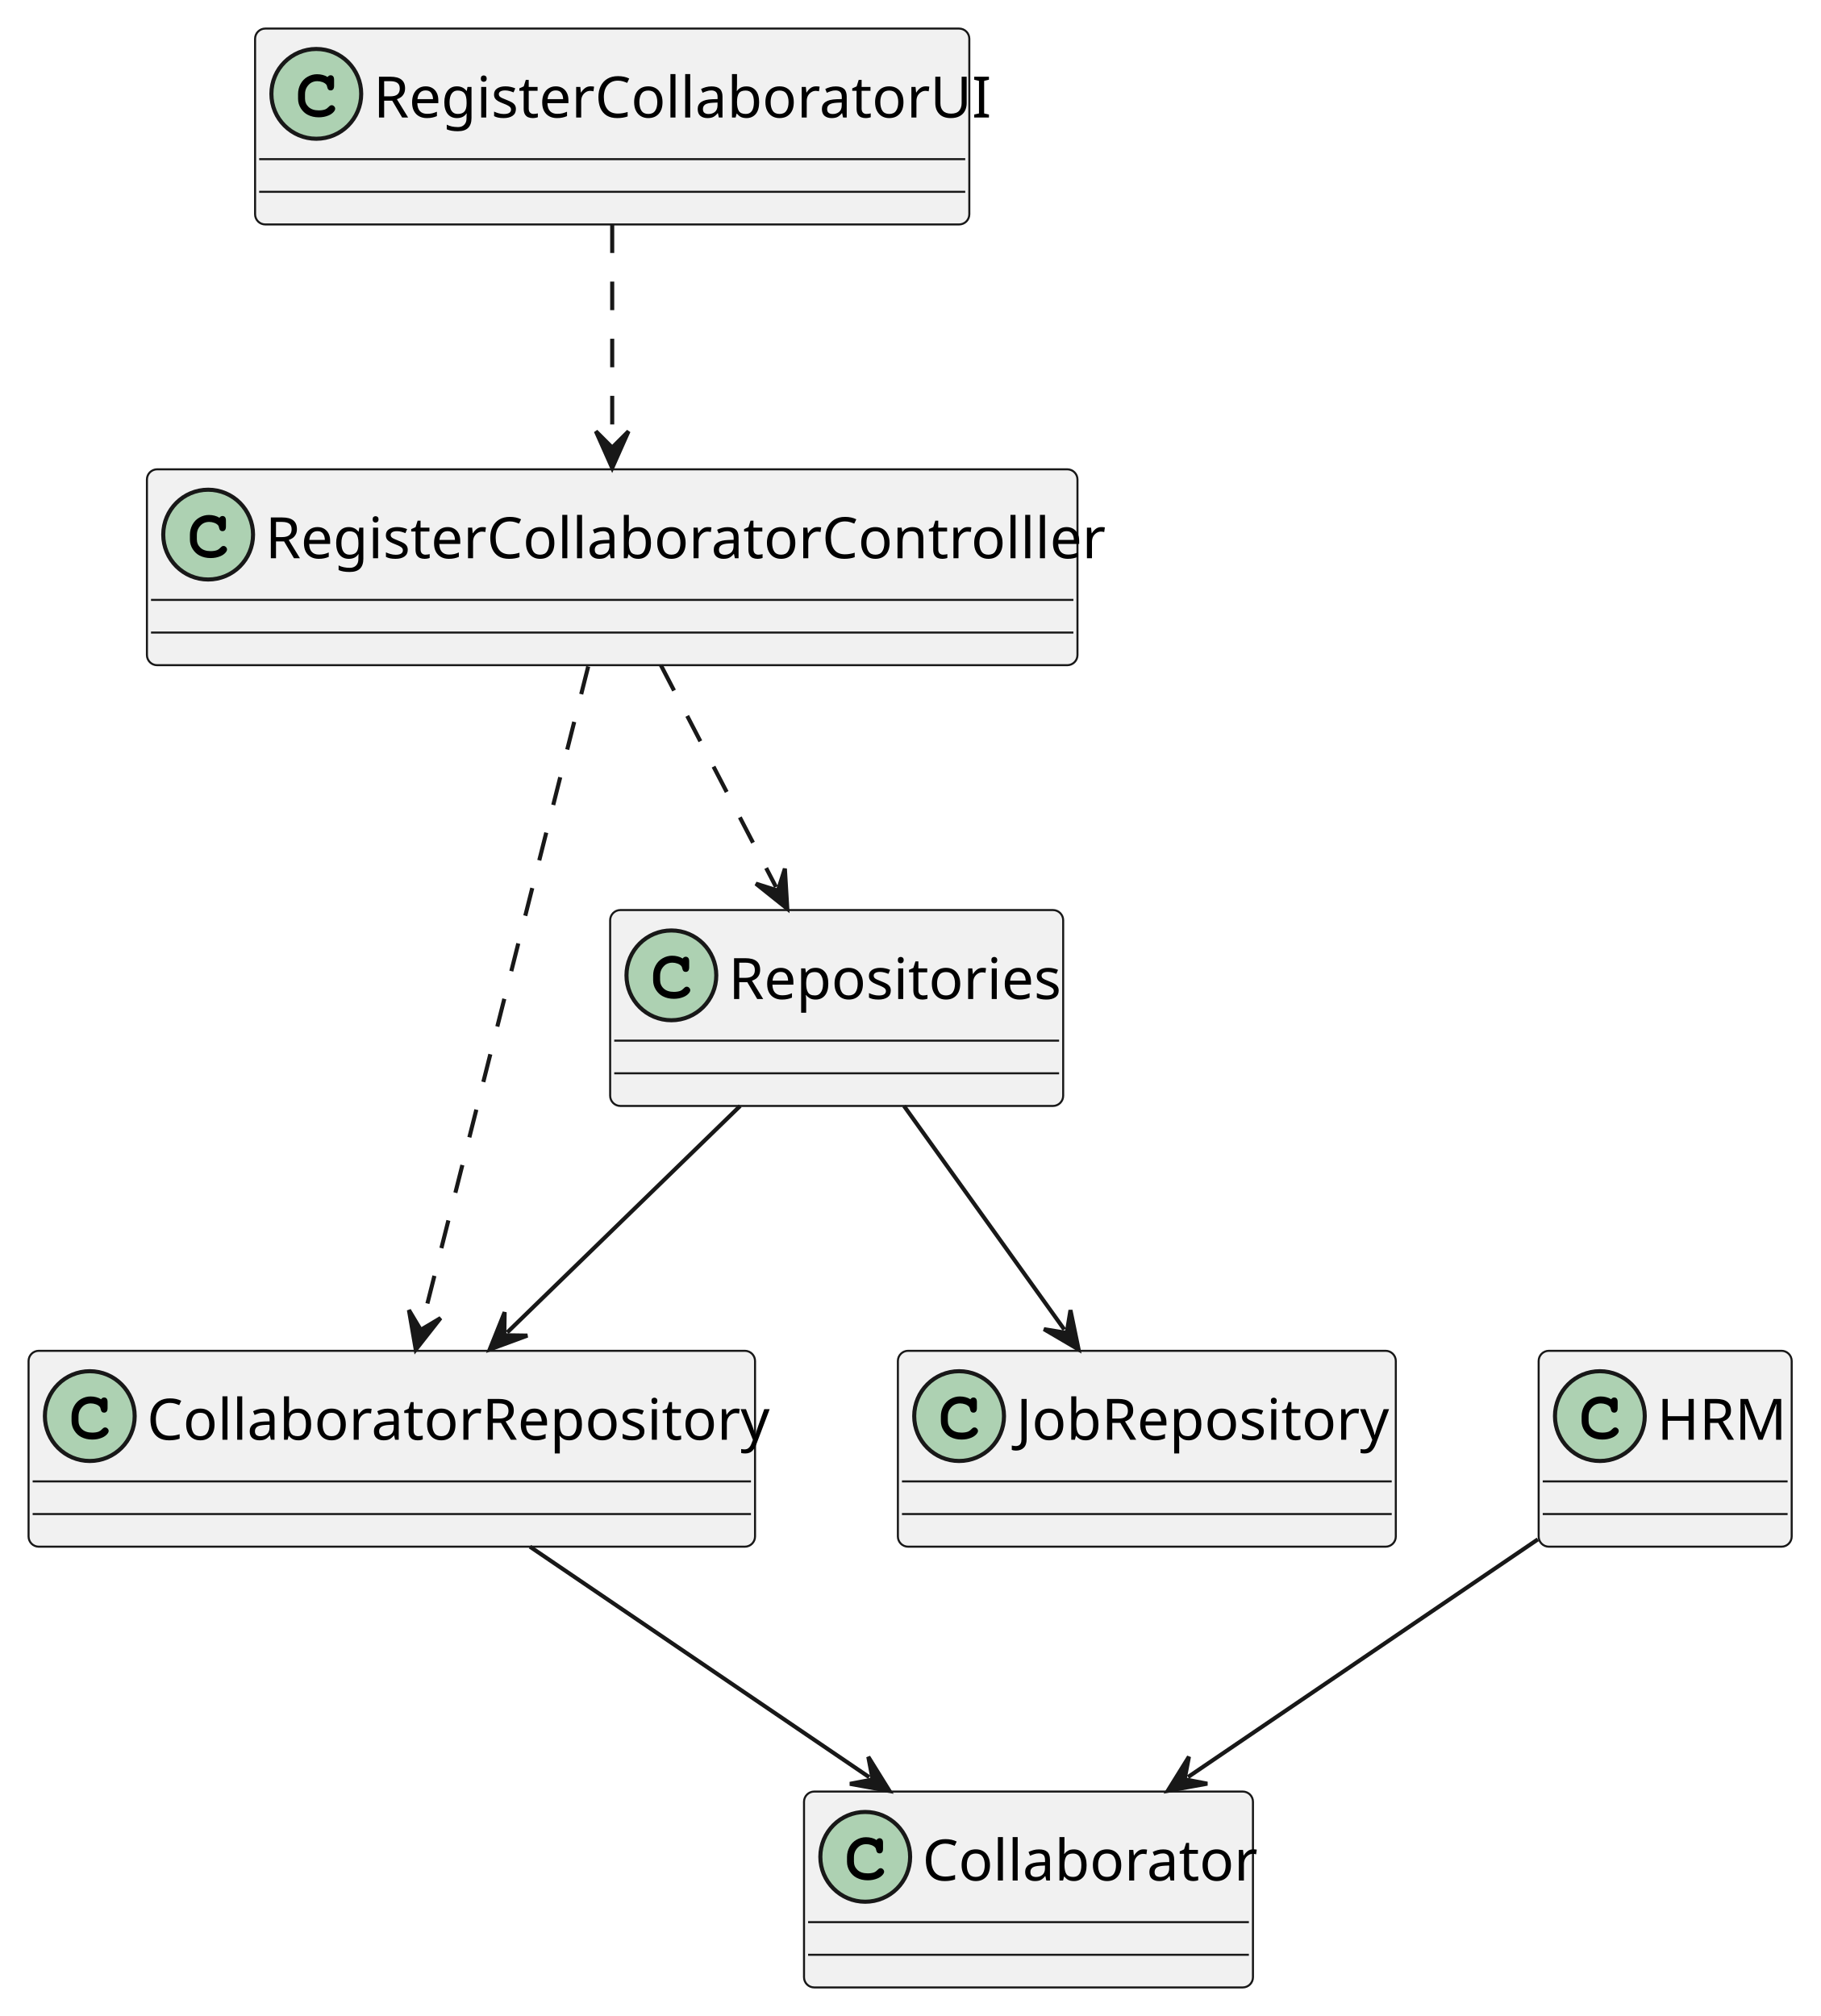
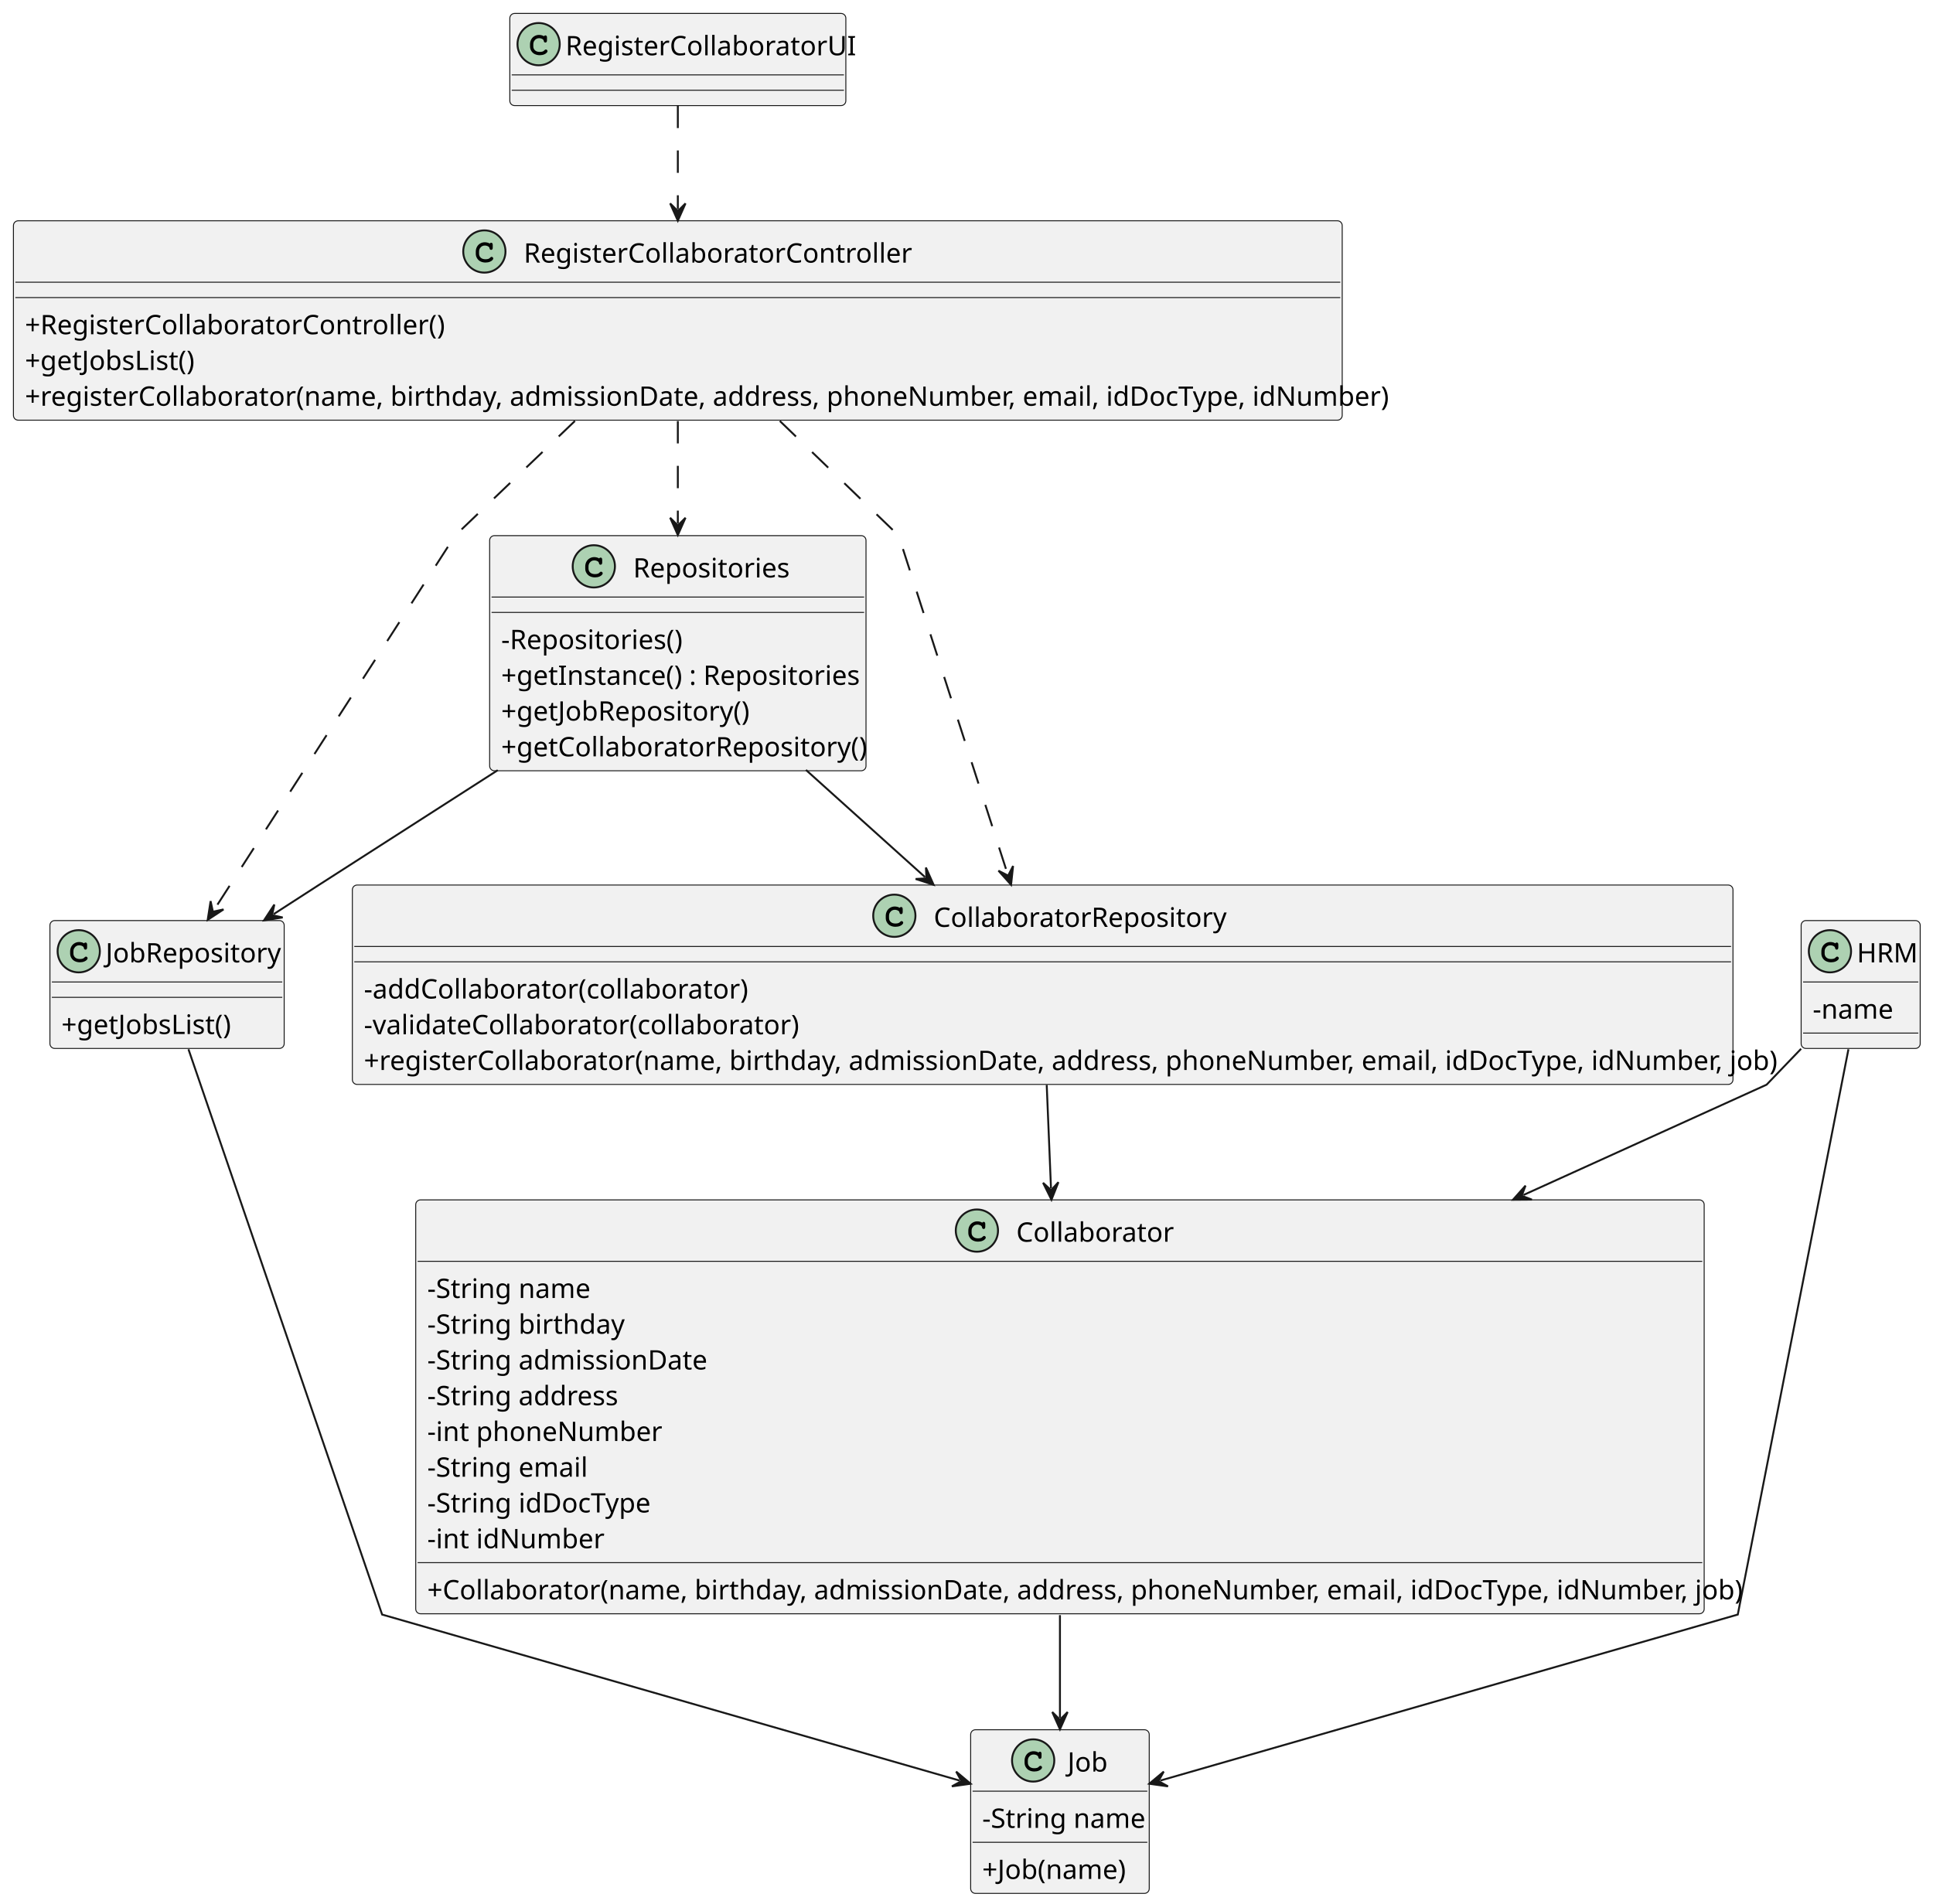
- <svg xmlns="http://www.w3.org/2000/svg" contentStyleType="text/css" height="494px" preserveAspectRatio="none" style="width:446px;height:494px;background:#FFFFFF;" version="1.1" viewBox="0 0 446 494" width="446px" zoomAndPan="magnify">
+ <svg xmlns="http://www.w3.org/2000/svg" contentStyleType="text/css" height="595.8px" preserveAspectRatio="none" style="width:604px;height:595px;background:#FFFFFF;" version="1.1" viewBox="0 0 604 595" width="604.2px" zoomAndPan="magnify">
  <defs />
  <g>
    <g id="elem_RegisterCollaboratorUI">
-       <rect codeLine="11" fill="#F1F1F1" height="48" id="RegisterCollaboratorUI" rx="2.5" ry="2.5" style="stroke:#181818;stroke-width:0.5;" width="175" x="62.5" y="7" />
-       <ellipse cx="77.5" cy="23" fill="#ADD1B2" rx="11" ry="11" style="stroke:#181818;stroke-width:1.0;" />
-       <path d="M80.266,18.875 Q80.422,18.656 80.609,18.547 Q80.797,18.438 81.016,18.438 Q81.391,18.438 81.625,18.703 Q81.859,18.953 81.859,19.562 L81.859,21.016 Q81.859,21.625 81.625,21.891 Q81.391,22.156 81.016,22.156 Q80.672,22.156 80.469,21.953 Q80.266,21.766 80.156,21.25 Q80.109,20.891 79.922,20.703 Q79.594,20.328 78.984,20.109 Q78.375,19.891 77.75,19.891 Q76.984,19.891 76.344,20.219 Q75.719,20.547 75.219,21.297 Q74.734,22.047 74.734,23.078 L74.734,24.172 Q74.734,25.406 75.625,26.234 Q76.516,27.047 78.109,27.047 Q79.047,27.047 79.703,26.797 Q80.094,26.641 80.516,26.203 Q80.781,25.938 80.922,25.859 Q81.078,25.781 81.281,25.781 Q81.609,25.781 81.859,26.047 Q82.125,26.297 82.125,26.641 Q82.125,26.984 81.781,27.391 Q81.281,27.969 80.484,28.297 Q79.406,28.75 78.109,28.75 Q76.594,28.75 75.391,28.125 Q74.406,27.625 73.719,26.562 Q73.031,25.484 73.031,24.203 L73.031,23.047 Q73.031,21.719 73.641,20.578 Q74.266,19.422 75.359,18.812 Q76.453,18.188 77.688,18.188 Q78.422,18.188 79.062,18.359 Q79.719,18.516 80.266,18.875 Z " fill="#000000" />
-       <text fill="#000000" font-family="sans-serif" font-size="14" lengthAdjust="spacing" textLength="143" x="91.5" y="28.797">RegisterCollaboratorUI</text>
-       <line style="stroke:#181818;stroke-width:0.5;" x1="63.5" x2="236.5" y1="39" y2="39" />
-       <line style="stroke:#181818;stroke-width:0.5;" x1="63.5" x2="236.5" y1="47" y2="47" />
+       <rect codeLine="11" fill="#F1F1F1" height="28.8" id="RegisterCollaboratorUI" rx="1.5" ry="1.5" style="stroke:#181818;stroke-width:0.3;" width="105" x="159.3" y="4.2" />
+       <ellipse cx="168.3" cy="13.8" fill="#ADD1B2" rx="6.6" ry="6.6" style="stroke:#181818;stroke-width:0.6;" />
+       <path d="M169.959,11.325 Q170.053,11.194 170.166,11.128 Q170.278,11.062 170.409,11.062 Q170.634,11.062 170.775,11.222 Q170.916,11.372 170.916,11.738 L170.916,12.609 Q170.916,12.975 170.775,13.134 Q170.634,13.294 170.409,13.294 Q170.203,13.294 170.081,13.172 Q169.959,13.059 169.894,12.75 Q169.866,12.534 169.753,12.422 Q169.556,12.197 169.191,12.066 Q168.825,11.934 168.45,11.934 Q167.991,11.934 167.606,12.131 Q167.231,12.328 166.931,12.778 Q166.641,13.228 166.641,13.847 L166.641,14.503 Q166.641,15.244 167.175,15.741 Q167.709,16.228 168.666,16.228 Q169.228,16.228 169.622,16.078 Q169.856,15.984 170.109,15.722 Q170.269,15.562 170.353,15.516 Q170.447,15.469 170.569,15.469 Q170.766,15.469 170.916,15.628 Q171.075,15.778 171.075,15.984 Q171.075,16.191 170.869,16.434 Q170.569,16.781 170.091,16.978 Q169.444,17.25 168.666,17.25 Q167.756,17.25 167.034,16.875 Q166.444,16.575 166.031,15.938 Q165.619,15.291 165.619,14.522 L165.619,13.828 Q165.619,13.031 165.984,12.347 Q166.359,11.653 167.016,11.287 Q167.672,10.912 168.412,10.912 Q168.853,10.912 169.238,11.016 Q169.631,11.109 169.959,11.325 Z " fill="#000000" />
+       <text fill="#000000" font-family="sans-serif" font-size="8.4" lengthAdjust="spacing" textLength="85.8" x="176.7" y="17.278">RegisterCollaboratorUI</text>
+       <line style="stroke:#181818;stroke-width:0.3;" x1="159.9" x2="263.7" y1="23.4" y2="23.4" />
+       <line style="stroke:#181818;stroke-width:0.3;" x1="159.9" x2="263.7" y1="28.2" y2="28.2" />
    </g>
-     <g id="elem_RegisterCollaboratorControlller">
-       <rect codeLine="15" fill="#F1F1F1" height="48" id="RegisterCollaboratorControlller" rx="2.5" ry="2.5" style="stroke:#181818;stroke-width:0.5;" width="228" x="36" y="115" />
-       <ellipse cx="51" cy="131" fill="#ADD1B2" rx="11" ry="11" style="stroke:#181818;stroke-width:1.0;" />
-       <path d="M53.766,126.875 Q53.922,126.656 54.109,126.547 Q54.297,126.438 54.516,126.438 Q54.891,126.438 55.125,126.703 Q55.359,126.953 55.359,127.562 L55.359,129.016 Q55.359,129.625 55.125,129.891 Q54.891,130.156 54.516,130.156 Q54.172,130.156 53.969,129.953 Q53.766,129.766 53.656,129.25 Q53.609,128.891 53.422,128.703 Q53.094,128.328 52.484,128.109 Q51.875,127.891 51.25,127.891 Q50.484,127.891 49.844,128.219 Q49.219,128.547 48.719,129.297 Q48.234,130.047 48.234,131.078 L48.234,132.172 Q48.234,133.406 49.125,134.234 Q50.016,135.047 51.609,135.047 Q52.547,135.047 53.203,134.797 Q53.594,134.641 54.016,134.203 Q54.281,133.938 54.422,133.859 Q54.578,133.781 54.781,133.781 Q55.109,133.781 55.359,134.047 Q55.625,134.297 55.625,134.641 Q55.625,134.984 55.281,135.391 Q54.781,135.969 53.984,136.297 Q52.906,136.75 51.609,136.75 Q50.094,136.75 48.891,136.125 Q47.906,135.625 47.219,134.562 Q46.531,133.484 46.531,132.203 L46.531,131.047 Q46.531,129.719 47.141,128.578 Q47.766,127.422 48.859,126.812 Q49.953,126.188 51.188,126.188 Q51.922,126.188 52.562,126.359 Q53.219,126.516 53.766,126.875 Z " fill="#000000" />
-       <text fill="#000000" font-family="sans-serif" font-size="14" lengthAdjust="spacing" textLength="196" x="65" y="136.797">RegisterCollaboratorControlller</text>
-       <line style="stroke:#181818;stroke-width:0.5;" x1="37" x2="263" y1="147" y2="147" />
-       <line style="stroke:#181818;stroke-width:0.5;" x1="37" x2="263" y1="155" y2="155" />
+     <g id="elem_RegisterCollaboratorController">
+       <rect codeLine="14" fill="#F1F1F1" height="62.318" id="RegisterCollaboratorController" rx="1.5" ry="1.5" style="stroke:#181818;stroke-width:0.3;" width="415.2" x="4.2" y="69" />
+       <ellipse cx="151.35" cy="78.6" fill="#ADD1B2" rx="6.6" ry="6.6" style="stroke:#181818;stroke-width:0.6;" />
+       <path d="M153.009,76.125 Q153.103,75.994 153.216,75.928 Q153.328,75.862 153.459,75.862 Q153.684,75.862 153.825,76.022 Q153.966,76.172 153.966,76.537 L153.966,77.409 Q153.966,77.775 153.825,77.934 Q153.684,78.094 153.459,78.094 Q153.253,78.094 153.131,77.972 Q153.009,77.859 152.944,77.55 Q152.916,77.334 152.803,77.222 Q152.606,76.997 152.241,76.866 Q151.875,76.734 151.5,76.734 Q151.041,76.734 150.656,76.931 Q150.281,77.128 149.981,77.578 Q149.691,78.028 149.691,78.647 L149.691,79.303 Q149.691,80.044 150.225,80.541 Q150.759,81.028 151.716,81.028 Q152.278,81.028 152.672,80.878 Q152.906,80.784 153.159,80.522 Q153.319,80.362 153.403,80.316 Q153.497,80.269 153.619,80.269 Q153.816,80.269 153.966,80.428 Q154.125,80.578 154.125,80.784 Q154.125,80.991 153.919,81.234 Q153.619,81.581 153.141,81.778 Q152.494,82.05 151.716,82.05 Q150.806,82.05 150.084,81.675 Q149.494,81.375 149.081,80.737 Q148.669,80.091 148.669,79.322 L148.669,78.628 Q148.669,77.831 149.034,77.147 Q149.409,76.453 150.066,76.088 Q150.722,75.713 151.463,75.713 Q151.903,75.713 152.287,75.816 Q152.681,75.909 153.009,76.125 Z " fill="#000000" />
+       <text fill="#000000" font-family="sans-serif" font-size="8.4" lengthAdjust="spacing" textLength="115.8" x="163.65" y="82.078">RegisterCollaboratorController</text>
+       <line style="stroke:#181818;stroke-width:0.3;" x1="4.8" x2="418.8" y1="88.2" y2="88.2" />
+       <line style="stroke:#181818;stroke-width:0.3;" x1="4.8" x2="418.8" y1="93" y2="93" />
+       <text fill="#000000" font-family="sans-serif" font-size="8.4" lengthAdjust="spacing" textLength="126.6" x="7.8" y="104.465">+RegisterCollaboratorController()</text>
+       <text fill="#000000" font-family="sans-serif" font-size="8.4" lengthAdjust="spacing" textLength="53.4" x="7.8" y="115.637">+getJobsList()</text>
+       <text fill="#000000" font-family="sans-serif" font-size="8.4" lengthAdjust="spacing" textLength="408" x="7.8" y="126.81">+registerCollaborator(name, birthday, admissionDate, address, phoneNumber, email, idDocType, idNumber)</text>
    </g>
    <g id="elem_CollaboratorRepository">
-       <rect codeLine="19" fill="#F1F1F1" height="48" id="CollaboratorRepository" rx="2.5" ry="2.5" style="stroke:#181818;stroke-width:0.5;" width="178" x="7" y="331" />
-       <ellipse cx="22" cy="347" fill="#ADD1B2" rx="11" ry="11" style="stroke:#181818;stroke-width:1.0;" />
-       <path d="M24.766,342.875 Q24.922,342.656 25.109,342.547 Q25.297,342.438 25.516,342.438 Q25.891,342.438 26.125,342.703 Q26.359,342.953 26.359,343.562 L26.359,345.016 Q26.359,345.625 26.125,345.891 Q25.891,346.156 25.516,346.156 Q25.172,346.156 24.969,345.953 Q24.766,345.766 24.656,345.25 Q24.609,344.891 24.422,344.703 Q24.094,344.328 23.484,344.109 Q22.875,343.891 22.25,343.891 Q21.484,343.891 20.844,344.219 Q20.219,344.547 19.719,345.297 Q19.234,346.047 19.234,347.078 L19.234,348.172 Q19.234,349.406 20.125,350.234 Q21.016,351.047 22.609,351.047 Q23.547,351.047 24.203,350.797 Q24.594,350.641 25.016,350.203 Q25.281,349.938 25.422,349.859 Q25.578,349.781 25.781,349.781 Q26.109,349.781 26.359,350.047 Q26.625,350.297 26.625,350.641 Q26.625,350.984 26.281,351.391 Q25.781,351.969 24.984,352.297 Q23.906,352.75 22.609,352.75 Q21.094,352.75 19.891,352.125 Q18.906,351.625 18.219,350.562 Q17.531,349.484 17.531,348.203 L17.531,347.047 Q17.531,345.719 18.141,344.578 Q18.766,343.422 19.859,342.812 Q20.953,342.188 22.188,342.188 Q22.922,342.188 23.562,342.359 Q24.219,342.516 24.766,342.875 Z " fill="#000000" />
-       <text fill="#000000" font-family="sans-serif" font-size="14" lengthAdjust="spacing" textLength="146" x="36" y="352.797">CollaboratorRepository</text>
-       <line style="stroke:#181818;stroke-width:0.5;" x1="8" x2="184" y1="363" y2="363" />
-       <line style="stroke:#181818;stroke-width:0.5;" x1="8" x2="184" y1="371" y2="371" />
+       <rect codeLine="20" fill="#F1F1F1" height="62.318" id="CollaboratorRepository" rx="1.5" ry="1.5" style="stroke:#181818;stroke-width:0.3;" width="431.4" x="110.1" y="276.6" />
+       <ellipse cx="279.45" cy="286.2" fill="#ADD1B2" rx="6.6" ry="6.6" style="stroke:#181818;stroke-width:0.6;" />
+       <path d="M281.109,283.725 Q281.203,283.594 281.316,283.528 Q281.428,283.462 281.559,283.462 Q281.784,283.462 281.925,283.622 Q282.066,283.772 282.066,284.137 L282.066,285.009 Q282.066,285.375 281.925,285.534 Q281.784,285.694 281.559,285.694 Q281.353,285.694 281.231,285.572 Q281.109,285.459 281.044,285.15 Q281.016,284.934 280.903,284.822 Q280.706,284.597 280.341,284.466 Q279.975,284.334 279.6,284.334 Q279.141,284.334 278.756,284.531 Q278.381,284.728 278.081,285.178 Q277.791,285.628 277.791,286.247 L277.791,286.903 Q277.791,287.644 278.325,288.141 Q278.859,288.628 279.816,288.628 Q280.378,288.628 280.772,288.478 Q281.006,288.384 281.259,288.122 Q281.419,287.962 281.503,287.916 Q281.597,287.869 281.719,287.869 Q281.916,287.869 282.066,288.028 Q282.225,288.178 282.225,288.384 Q282.225,288.591 282.019,288.834 Q281.719,289.181 281.241,289.378 Q280.594,289.65 279.816,289.65 Q278.906,289.65 278.184,289.275 Q277.594,288.975 277.181,288.337 Q276.769,287.691 276.769,286.922 L276.769,286.228 Q276.769,285.431 277.134,284.747 Q277.509,284.053 278.166,283.688 Q278.822,283.312 279.562,283.312 Q280.003,283.312 280.387,283.416 Q280.781,283.509 281.109,283.725 Z " fill="#000000" />
+       <text fill="#000000" font-family="sans-serif" font-size="8.4" lengthAdjust="spacing" textLength="87.6" x="291.75" y="289.678">CollaboratorRepository</text>
+       <line style="stroke:#181818;stroke-width:0.3;" x1="110.7" x2="540.9" y1="295.8" y2="295.8" />
+       <line style="stroke:#181818;stroke-width:0.3;" x1="110.7" x2="540.9" y1="300.6" y2="300.6" />
+       <text fill="#000000" font-family="sans-serif" font-size="8.4" lengthAdjust="spacing" textLength="115.2" x="113.7" y="312.065">-addCollaborator(collaborator)</text>
+       <text fill="#000000" font-family="sans-serif" font-size="8.4" lengthAdjust="spacing" textLength="130.2" x="113.7" y="323.237">-validateCollaborator(collaborator)</text>
+       <text fill="#000000" font-family="sans-serif" font-size="8.4" lengthAdjust="spacing" textLength="424.2" x="113.7" y="334.41">+registerCollaborator(name, birthday, admissionDate, address, phoneNumber, email, idDocType, idNumber, job)</text>
    </g>
    <g id="elem_Collaborator">
-       <rect codeLine="23" fill="#F1F1F1" height="48" id="Collaborator" rx="2.5" ry="2.5" style="stroke:#181818;stroke-width:0.5;" width="110" x="197" y="439" />
-       <ellipse cx="212" cy="455" fill="#ADD1B2" rx="11" ry="11" style="stroke:#181818;stroke-width:1.0;" />
-       <path d="M214.766,450.875 Q214.922,450.656 215.109,450.547 Q215.297,450.438 215.516,450.438 Q215.891,450.438 216.125,450.703 Q216.359,450.953 216.359,451.562 L216.359,453.016 Q216.359,453.625 216.125,453.891 Q215.891,454.156 215.516,454.156 Q215.172,454.156 214.969,453.953 Q214.766,453.766 214.656,453.25 Q214.609,452.891 214.422,452.703 Q214.094,452.328 213.484,452.109 Q212.875,451.891 212.25,451.891 Q211.484,451.891 210.844,452.219 Q210.219,452.547 209.719,453.297 Q209.234,454.047 209.234,455.078 L209.234,456.172 Q209.234,457.406 210.125,458.234 Q211.016,459.047 212.609,459.047 Q213.547,459.047 214.203,458.797 Q214.594,458.641 215.016,458.203 Q215.281,457.938 215.422,457.859 Q215.578,457.781 215.781,457.781 Q216.109,457.781 216.359,458.047 Q216.625,458.297 216.625,458.641 Q216.625,458.984 216.281,459.391 Q215.781,459.969 214.984,460.297 Q213.906,460.75 212.609,460.75 Q211.094,460.75 209.891,460.125 Q208.906,459.625 208.219,458.562 Q207.531,457.484 207.531,456.203 L207.531,455.047 Q207.531,453.719 208.141,452.578 Q208.766,451.422 209.859,450.812 Q210.953,450.188 212.188,450.188 Q212.922,450.188 213.562,450.359 Q214.219,450.516 214.766,450.875 Z " fill="#000000" />
-       <text fill="#000000" font-family="sans-serif" font-size="14" lengthAdjust="spacing" textLength="78" x="226" y="460.797">Collaborator</text>
-       <line style="stroke:#181818;stroke-width:0.5;" x1="198" x2="306" y1="471" y2="471" />
-       <line style="stroke:#181818;stroke-width:0.5;" x1="198" x2="306" y1="479" y2="479" />
+       <rect codeLine="26" fill="#F1F1F1" height="129.354" id="Collaborator" rx="1.5" ry="1.5" style="stroke:#181818;stroke-width:0.3;" width="402.6" x="129.9" y="375" />
+       <ellipse cx="305.25" cy="384.6" fill="#ADD1B2" rx="6.6" ry="6.6" style="stroke:#181818;stroke-width:0.6;" />
+       <path d="M306.909,382.125 Q307.003,381.994 307.116,381.928 Q307.228,381.863 307.359,381.863 Q307.584,381.863 307.725,382.022 Q307.866,382.172 307.866,382.538 L307.866,383.409 Q307.866,383.775 307.725,383.934 Q307.584,384.094 307.359,384.094 Q307.153,384.094 307.031,383.972 Q306.909,383.859 306.844,383.55 Q306.816,383.334 306.703,383.222 Q306.506,382.997 306.141,382.866 Q305.775,382.734 305.4,382.734 Q304.941,382.734 304.556,382.931 Q304.181,383.128 303.881,383.578 Q303.591,384.028 303.591,384.647 L303.591,385.303 Q303.591,386.044 304.125,386.541 Q304.659,387.028 305.616,387.028 Q306.178,387.028 306.572,386.878 Q306.806,386.784 307.059,386.522 Q307.219,386.363 307.303,386.316 Q307.397,386.269 307.519,386.269 Q307.716,386.269 307.866,386.428 Q308.025,386.578 308.025,386.784 Q308.025,386.991 307.819,387.234 Q307.519,387.581 307.041,387.778 Q306.394,388.05 305.616,388.05 Q304.706,388.05 303.984,387.675 Q303.394,387.375 302.981,386.738 Q302.569,386.091 302.569,385.322 L302.569,384.628 Q302.569,383.831 302.934,383.147 Q303.309,382.453 303.966,382.087 Q304.622,381.712 305.363,381.712 Q305.803,381.712 306.188,381.816 Q306.581,381.909 306.909,382.125 Z " fill="#000000" />
+       <text fill="#000000" font-family="sans-serif" font-size="8.4" lengthAdjust="spacing" textLength="46.8" x="317.55" y="388.078">Collaborator</text>
+       <line style="stroke:#181818;stroke-width:0.3;" x1="130.5" x2="531.9" y1="394.2" y2="394.2" />
+       <text fill="#000000" font-family="sans-serif" font-size="8.4" lengthAdjust="spacing" textLength="48.6" x="133.5" y="405.664">-String name</text>
+       <text fill="#000000" font-family="sans-serif" font-size="8.4" lengthAdjust="spacing" textLength="58.2" x="133.5" y="416.837">-String birthday</text>
+       <text fill="#000000" font-family="sans-serif" font-size="8.4" lengthAdjust="spacing" textLength="83.4" x="133.5" y="428.01">-String admissionDate</text>
+       <text fill="#000000" font-family="sans-serif" font-size="8.4" lengthAdjust="spacing" textLength="58.2" x="133.5" y="439.182">-String address</text>
+       <text fill="#000000" font-family="sans-serif" font-size="8.4" lengthAdjust="spacing" textLength="67.8" x="133.5" y="450.355">-int phoneNumber</text>
+       <text fill="#000000" font-family="sans-serif" font-size="8.4" lengthAdjust="spacing" textLength="47.4" x="133.5" y="461.528">-String email</text>
+       <text fill="#000000" font-family="sans-serif" font-size="8.4" lengthAdjust="spacing" textLength="68.4" x="133.5" y="472.7">-String idDocType</text>
+       <text fill="#000000" font-family="sans-serif" font-size="8.4" lengthAdjust="spacing" textLength="50.4" x="133.5" y="483.873">-int idNumber</text>
+       <line style="stroke:#181818;stroke-width:0.3;" x1="130.5" x2="531.9" y1="488.381" y2="488.381" />
+       <text fill="#000000" font-family="sans-serif" font-size="8.4" lengthAdjust="spacing" textLength="395.4" x="133.5" y="499.846">+Collaborator(name, birthday, admissionDate, address, phoneNumber, email, idDocType, idNumber, job)</text>
    </g>
    <g id="elem_JobRepository">
-       <rect codeLine="27" fill="#F1F1F1" height="48" id="JobRepository" rx="2.5" ry="2.5" style="stroke:#181818;stroke-width:0.5;" width="122" x="220" y="331" />
-       <ellipse cx="235" cy="347" fill="#ADD1B2" rx="11" ry="11" style="stroke:#181818;stroke-width:1.0;" />
-       <path d="M237.766,342.875 Q237.922,342.656 238.109,342.547 Q238.297,342.438 238.516,342.438 Q238.891,342.438 239.125,342.703 Q239.359,342.953 239.359,343.562 L239.359,345.016 Q239.359,345.625 239.125,345.891 Q238.891,346.156 238.516,346.156 Q238.172,346.156 237.969,345.953 Q237.766,345.766 237.656,345.25 Q237.609,344.891 237.422,344.703 Q237.094,344.328 236.484,344.109 Q235.875,343.891 235.25,343.891 Q234.484,343.891 233.844,344.219 Q233.219,344.547 232.719,345.297 Q232.234,346.047 232.234,347.078 L232.234,348.172 Q232.234,349.406 233.125,350.234 Q234.016,351.047 235.609,351.047 Q236.547,351.047 237.203,350.797 Q237.594,350.641 238.016,350.203 Q238.281,349.938 238.422,349.859 Q238.578,349.781 238.781,349.781 Q239.109,349.781 239.359,350.047 Q239.625,350.297 239.625,350.641 Q239.625,350.984 239.281,351.391 Q238.781,351.969 237.984,352.297 Q236.906,352.75 235.609,352.75 Q234.094,352.75 232.891,352.125 Q231.906,351.625 231.219,350.562 Q230.531,349.484 230.531,348.203 L230.531,347.047 Q230.531,345.719 231.141,344.578 Q231.766,343.422 232.859,342.812 Q233.953,342.188 235.188,342.188 Q235.922,342.188 236.562,342.359 Q237.219,342.516 237.766,342.875 Z " fill="#000000" />
-       <text fill="#000000" font-family="sans-serif" font-size="14" lengthAdjust="spacing" textLength="90" x="249" y="352.797">JobRepository</text>
-       <line style="stroke:#181818;stroke-width:0.5;" x1="221" x2="341" y1="363" y2="363" />
-       <line style="stroke:#181818;stroke-width:0.5;" x1="221" x2="341" y1="371" y2="371" />
+       <rect codeLine="39" fill="#F1F1F1" height="39.973" id="JobRepository" rx="1.5" ry="1.5" style="stroke:#181818;stroke-width:0.3;" width="73.2" x="15.6" y="287.7" />
+       <ellipse cx="24.6" cy="297.3" fill="#ADD1B2" rx="6.6" ry="6.6" style="stroke:#181818;stroke-width:0.6;" />
+       <path d="M26.259,294.825 Q26.353,294.694 26.466,294.628 Q26.578,294.562 26.709,294.562 Q26.934,294.562 27.075,294.722 Q27.216,294.872 27.216,295.238 L27.216,296.109 Q27.216,296.475 27.075,296.634 Q26.934,296.794 26.709,296.794 Q26.503,296.794 26.381,296.672 Q26.259,296.559 26.194,296.25 Q26.166,296.034 26.053,295.922 Q25.856,295.697 25.491,295.566 Q25.125,295.434 24.75,295.434 Q24.291,295.434 23.906,295.631 Q23.531,295.828 23.231,296.278 Q22.941,296.728 22.941,297.347 L22.941,298.003 Q22.941,298.744 23.475,299.241 Q24.009,299.728 24.966,299.728 Q25.528,299.728 25.922,299.578 Q26.156,299.484 26.409,299.222 Q26.569,299.062 26.653,299.016 Q26.747,298.969 26.869,298.969 Q27.066,298.969 27.216,299.128 Q27.375,299.278 27.375,299.484 Q27.375,299.691 27.169,299.934 Q26.869,300.281 26.391,300.478 Q25.744,300.75 24.966,300.75 Q24.056,300.75 23.334,300.375 Q22.744,300.075 22.331,299.438 Q21.919,298.791 21.919,298.022 L21.919,297.328 Q21.919,296.531 22.284,295.847 Q22.659,295.153 23.316,294.788 Q23.972,294.413 24.712,294.413 Q25.153,294.413 25.538,294.516 Q25.931,294.609 26.259,294.825 Z " fill="#000000" />
+       <text fill="#000000" font-family="sans-serif" font-size="8.4" lengthAdjust="spacing" textLength="54" x="33" y="300.778">JobRepository</text>
+       <line style="stroke:#181818;stroke-width:0.3;" x1="16.2" x2="88.2" y1="306.9" y2="306.9" />
+       <line style="stroke:#181818;stroke-width:0.3;" x1="16.2" x2="88.2" y1="311.7" y2="311.7" />
+       <text fill="#000000" font-family="sans-serif" font-size="8.4" lengthAdjust="spacing" textLength="53.4" x="19.2" y="323.164">+getJobsList()</text>
+     </g>
+     <g id="elem_Job">
+       <rect codeLine="43" fill="#F1F1F1" height="51.145" id="Job" rx="1.5" ry="1.5" style="stroke:#181818;stroke-width:0.3;" width="55.8" x="303.3" y="540.6" />
+       <ellipse cx="322.83" cy="550.2" fill="#ADD1B2" rx="6.6" ry="6.6" style="stroke:#181818;stroke-width:0.6;" />
+       <path d="M324.489,547.725 Q324.583,547.594 324.696,547.528 Q324.808,547.462 324.939,547.462 Q325.164,547.462 325.305,547.622 Q325.446,547.772 325.446,548.138 L325.446,549.009 Q325.446,549.375 325.305,549.534 Q325.164,549.694 324.939,549.694 Q324.733,549.694 324.611,549.572 Q324.489,549.459 324.424,549.15 Q324.396,548.934 324.283,548.822 Q324.086,548.597 323.721,548.466 Q323.355,548.334 322.98,548.334 Q322.521,548.334 322.136,548.531 Q321.761,548.728 321.461,549.178 Q321.171,549.628 321.171,550.247 L321.171,550.903 Q321.171,551.644 321.705,552.141 Q322.239,552.628 323.196,552.628 Q323.758,552.628 324.152,552.478 Q324.386,552.384 324.639,552.122 Q324.799,551.962 324.883,551.916 Q324.977,551.869 325.099,551.869 Q325.296,551.869 325.446,552.028 Q325.605,552.178 325.605,552.384 Q325.605,552.591 325.399,552.834 Q325.099,553.181 324.621,553.378 Q323.974,553.65 323.196,553.65 Q322.286,553.65 321.564,553.275 Q320.974,552.975 320.561,552.337 Q320.149,551.691 320.149,550.922 L320.149,550.228 Q320.149,549.431 320.514,548.747 Q320.889,548.053 321.546,547.688 Q322.202,547.312 322.942,547.312 Q323.383,547.312 323.767,547.416 Q324.161,547.509 324.489,547.725 Z " fill="#000000" />
+       <text fill="#000000" font-family="sans-serif" font-size="8.4" lengthAdjust="spacing" textLength="13.2" x="333.57" y="553.678">Job</text>
+       <line style="stroke:#181818;stroke-width:0.3;" x1="303.9" x2="358.5" y1="559.8" y2="559.8" />
+       <text fill="#000000" font-family="sans-serif" font-size="8.4" lengthAdjust="spacing" textLength="48.6" x="306.9" y="571.264">-String name</text>
+       <line style="stroke:#181818;stroke-width:0.3;" x1="303.9" x2="358.5" y1="575.773" y2="575.773" />
+       <text fill="#000000" font-family="sans-serif" font-size="8.4" lengthAdjust="spacing" textLength="45" x="306.9" y="587.237">+Job(name)</text>
    </g>
    <g id="elem_HRM">
-       <rect codeLine="31" fill="#F1F1F1" height="48" id="HRM" rx="2.5" ry="2.5" style="stroke:#181818;stroke-width:0.5;" width="62" x="377" y="331" />
-       <ellipse cx="392" cy="347" fill="#ADD1B2" rx="11" ry="11" style="stroke:#181818;stroke-width:1.0;" />
-       <path d="M394.766,342.875 Q394.922,342.656 395.109,342.547 Q395.297,342.438 395.516,342.438 Q395.891,342.438 396.125,342.703 Q396.359,342.953 396.359,343.562 L396.359,345.016 Q396.359,345.625 396.125,345.891 Q395.891,346.156 395.516,346.156 Q395.172,346.156 394.969,345.953 Q394.766,345.766 394.656,345.25 Q394.609,344.891 394.422,344.703 Q394.094,344.328 393.484,344.109 Q392.875,343.891 392.25,343.891 Q391.484,343.891 390.844,344.219 Q390.219,344.547 389.719,345.297 Q389.234,346.047 389.234,347.078 L389.234,348.172 Q389.234,349.406 390.125,350.234 Q391.016,351.047 392.609,351.047 Q393.547,351.047 394.203,350.797 Q394.594,350.641 395.016,350.203 Q395.281,349.938 395.422,349.859 Q395.578,349.781 395.781,349.781 Q396.109,349.781 396.359,350.047 Q396.625,350.297 396.625,350.641 Q396.625,350.984 396.281,351.391 Q395.781,351.969 394.984,352.297 Q393.906,352.75 392.609,352.75 Q391.094,352.75 389.891,352.125 Q388.906,351.625 388.219,350.562 Q387.531,349.484 387.531,348.203 L387.531,347.047 Q387.531,345.719 388.141,344.578 Q388.766,343.422 389.859,342.812 Q390.953,342.188 392.188,342.188 Q392.922,342.188 393.562,342.359 Q394.219,342.516 394.766,342.875 Z " fill="#000000" />
-       <text fill="#000000" font-family="sans-serif" font-size="14" lengthAdjust="spacing" textLength="30" x="406" y="352.797">HRM</text>
-       <line style="stroke:#181818;stroke-width:0.5;" x1="378" x2="438" y1="363" y2="363" />
-       <line style="stroke:#181818;stroke-width:0.5;" x1="378" x2="438" y1="371" y2="371" />
+       <rect codeLine="48" fill="#F1F1F1" height="39.973" id="HRM" rx="1.5" ry="1.5" style="stroke:#181818;stroke-width:0.3;" width="37.2" x="562.8" y="287.7" />
+       <ellipse cx="571.8" cy="297.3" fill="#ADD1B2" rx="6.6" ry="6.6" style="stroke:#181818;stroke-width:0.6;" />
+       <path d="M573.459,294.825 Q573.553,294.694 573.666,294.628 Q573.778,294.562 573.909,294.562 Q574.134,294.562 574.275,294.722 Q574.416,294.872 574.416,295.238 L574.416,296.109 Q574.416,296.475 574.275,296.634 Q574.134,296.794 573.909,296.794 Q573.703,296.794 573.581,296.672 Q573.459,296.559 573.394,296.25 Q573.366,296.034 573.253,295.922 Q573.056,295.697 572.691,295.566 Q572.325,295.434 571.95,295.434 Q571.491,295.434 571.106,295.631 Q570.731,295.828 570.431,296.278 Q570.141,296.728 570.141,297.347 L570.141,298.003 Q570.141,298.744 570.675,299.241 Q571.209,299.728 572.166,299.728 Q572.728,299.728 573.122,299.578 Q573.356,299.484 573.609,299.222 Q573.769,299.062 573.853,299.016 Q573.947,298.969 574.069,298.969 Q574.266,298.969 574.416,299.128 Q574.575,299.278 574.575,299.484 Q574.575,299.691 574.369,299.934 Q574.069,300.281 573.591,300.478 Q572.944,300.75 572.166,300.75 Q571.256,300.75 570.534,300.375 Q569.944,300.075 569.531,299.438 Q569.119,298.791 569.119,298.022 L569.119,297.328 Q569.119,296.531 569.484,295.847 Q569.859,295.153 570.516,294.788 Q571.172,294.413 571.913,294.413 Q572.353,294.413 572.737,294.516 Q573.131,294.609 573.459,294.825 Z " fill="#000000" />
+       <text fill="#000000" font-family="sans-serif" font-size="8.4" lengthAdjust="spacing" textLength="18" x="580.2" y="300.778">HRM</text>
+       <line style="stroke:#181818;stroke-width:0.3;" x1="563.4" x2="599.4" y1="306.9" y2="306.9" />
+       <text fill="#000000" font-family="sans-serif" font-size="8.4" lengthAdjust="spacing" textLength="24" x="566.4" y="318.365">-name</text>
+       <line style="stroke:#181818;stroke-width:0.3;" x1="563.4" x2="599.4" y1="322.873" y2="322.873" />
    </g>
    <g id="elem_Repositories">
-       <rect codeLine="35" fill="#F1F1F1" height="48" id="Repositories" rx="2.5" ry="2.5" style="stroke:#181818;stroke-width:0.5;" width="111" x="149.5" y="223" />
-       <ellipse cx="164.5" cy="239" fill="#ADD1B2" rx="11" ry="11" style="stroke:#181818;stroke-width:1.0;" />
-       <path d="M167.266,234.875 Q167.422,234.656 167.609,234.547 Q167.797,234.438 168.016,234.438 Q168.391,234.438 168.625,234.703 Q168.859,234.953 168.859,235.562 L168.859,237.016 Q168.859,237.625 168.625,237.891 Q168.391,238.156 168.016,238.156 Q167.672,238.156 167.469,237.953 Q167.266,237.766 167.156,237.25 Q167.109,236.891 166.922,236.703 Q166.594,236.328 165.984,236.109 Q165.375,235.891 164.75,235.891 Q163.984,235.891 163.344,236.219 Q162.719,236.547 162.219,237.297 Q161.734,238.047 161.734,239.078 L161.734,240.172 Q161.734,241.406 162.625,242.234 Q163.516,243.047 165.109,243.047 Q166.047,243.047 166.703,242.797 Q167.094,242.641 167.516,242.203 Q167.781,241.938 167.922,241.859 Q168.078,241.781 168.281,241.781 Q168.609,241.781 168.859,242.047 Q169.125,242.297 169.125,242.641 Q169.125,242.984 168.781,243.391 Q168.281,243.969 167.484,244.297 Q166.406,244.75 165.109,244.75 Q163.594,244.75 162.391,244.125 Q161.406,243.625 160.719,242.562 Q160.031,241.484 160.031,240.203 L160.031,239.047 Q160.031,237.719 160.641,236.578 Q161.266,235.422 162.359,234.812 Q163.453,234.188 164.688,234.188 Q165.422,234.188 166.062,234.359 Q166.719,234.516 167.266,234.875 Z " fill="#000000" />
-       <text fill="#000000" font-family="sans-serif" font-size="14" lengthAdjust="spacing" textLength="79" x="178.5" y="244.797">Repositories</text>
-       <line style="stroke:#181818;stroke-width:0.5;" x1="150.5" x2="259.5" y1="255" y2="255" />
-       <line style="stroke:#181818;stroke-width:0.5;" x1="150.5" x2="259.5" y1="263" y2="263" />
+       <rect codeLine="52" fill="#F1F1F1" height="73.491" id="Repositories" rx="1.5" ry="1.5" style="stroke:#181818;stroke-width:0.3;" width="117.6" x="153" y="167.4" />
+       <ellipse cx="185.55" cy="177" fill="#ADD1B2" rx="6.6" ry="6.6" style="stroke:#181818;stroke-width:0.6;" />
+       <path d="M187.209,174.525 Q187.303,174.394 187.416,174.328 Q187.528,174.262 187.659,174.262 Q187.884,174.262 188.025,174.422 Q188.166,174.572 188.166,174.938 L188.166,175.809 Q188.166,176.175 188.025,176.334 Q187.884,176.494 187.659,176.494 Q187.453,176.494 187.331,176.372 Q187.209,176.259 187.144,175.95 Q187.116,175.734 187.003,175.622 Q186.806,175.397 186.441,175.266 Q186.075,175.134 185.7,175.134 Q185.241,175.134 184.856,175.331 Q184.481,175.528 184.181,175.978 Q183.891,176.428 183.891,177.047 L183.891,177.703 Q183.891,178.444 184.425,178.941 Q184.959,179.428 185.916,179.428 Q186.478,179.428 186.872,179.278 Q187.106,179.184 187.359,178.922 Q187.519,178.762 187.603,178.716 Q187.697,178.669 187.819,178.669 Q188.016,178.669 188.166,178.828 Q188.325,178.978 188.325,179.184 Q188.325,179.391 188.119,179.634 Q187.819,179.981 187.341,180.178 Q186.694,180.45 185.916,180.45 Q185.006,180.45 184.284,180.075 Q183.694,179.775 183.281,179.137 Q182.869,178.491 182.869,177.722 L182.869,177.028 Q182.869,176.231 183.234,175.547 Q183.609,174.853 184.266,174.488 Q184.922,174.113 185.662,174.113 Q186.103,174.113 186.488,174.216 Q186.881,174.309 187.209,174.525 Z " fill="#000000" />
+       <text fill="#000000" font-family="sans-serif" font-size="8.4" lengthAdjust="spacing" textLength="47.4" x="197.85" y="180.478">Repositories</text>
+       <line style="stroke:#181818;stroke-width:0.3;" x1="153.6" x2="270" y1="186.6" y2="186.6" />
+       <line style="stroke:#181818;stroke-width:0.3;" x1="153.6" x2="270" y1="191.4" y2="191.4" />
+       <text fill="#000000" font-family="sans-serif" font-size="8.4" lengthAdjust="spacing" textLength="56.4" x="156.6" y="202.864">-Repositories()</text>
+       <text fill="#000000" font-family="sans-serif" font-size="8.4" lengthAdjust="spacing" textLength="109.2" x="156.6" y="214.037">+getInstance() : Repositories</text>
+       <text fill="#000000" font-family="sans-serif" font-size="8.4" lengthAdjust="spacing" textLength="76.8" x="156.6" y="225.21">+getJobRepository()</text>
+       <text fill="#000000" font-family="sans-serif" font-size="8.4" lengthAdjust="spacing" textLength="110.4" x="156.6" y="236.382">+getCollaboratorRepository()</text>
    </g>
-     <g id="link_RegisterCollaboratorUI_RegisterCollaboratorControlller">
-       <path codeLine="39" d="M150,55 C150,72.66 150,90.94 150,108.68 " fill="none" id="RegisterCollaboratorUI-to-RegisterCollaboratorControlller" style="stroke:#181818;stroke-width:1.0;stroke-dasharray:7.0,7.0;" />
-       <polygon fill="#181818" points="150,114.68,154,105.68,150,109.68,146,105.68,150,114.68" style="stroke:#181818;stroke-width:1.0;" />
+     <g id="link_RegisterCollaboratorUI_RegisterCollaboratorController">
+       <path codeLine="59" d="M211.8,33.024 C211.8,42.9 211.8,52.98 211.8,65.376 " fill="none" id="RegisterCollaboratorUI-to-RegisterCollaboratorController" style="stroke:#181818;stroke-width:0.6;stroke-dasharray:7.0,7.0;" />
+       <polygon fill="#181818" points="211.8,68.976,214.2,63.576,211.8,65.976,209.4,63.576,211.8,68.976" style="stroke:#181818;stroke-width:0.6;" />
    </g>
-     <g id="link_RegisterCollaboratorControlller_Repositories">
-       <path codeLine="40" d="M161.93,163 C171.1,180.66 180.938,199.614 190.138,217.354 " fill="none" id="RegisterCollaboratorControlller-to-Repositories" style="stroke:#181818;stroke-width:1.0;stroke-dasharray:7.0,7.0;" />
-       <polygon fill="#181818" points="192.9,222.68,192.308,212.849,190.598,218.241,185.206,216.532,192.9,222.68" style="stroke:#181818;stroke-width:1.0;" />
+     <g id="link_RegisterCollaboratorController_Repositories">
+       <path codeLine="60" d="M211.8,131.586 C211.8,142.8 211.8,151.98 211.8,163.62 " fill="none" id="RegisterCollaboratorController-to-Repositories" style="stroke:#181818;stroke-width:0.6;stroke-dasharray:7.0,7.0;" />
+       <polygon fill="#181818" points="211.8,167.22,214.2,161.82,211.8,164.22,209.4,161.82,211.8,167.22" style="stroke:#181818;stroke-width:0.6;" />
    </g>
-     <g id="link_RegisterCollaboratorControlller_CollaboratorRepository">
-       <path codeLine="41" d="M144.12,163.31 C133.73,204.47 113.729,283.763 103.339,324.903 " fill="none" id="RegisterCollaboratorControlller-to-CollaboratorRepository" style="stroke:#181818;stroke-width:1.0;stroke-dasharray:7.0,7.0;" />
-       <polygon fill="#181818" points="101.87,330.72,107.952,322.973,103.094,325.872,100.195,321.014,101.87,330.72" style="stroke:#181818;stroke-width:1.0;" />
+     <g id="link_RegisterCollaboratorController_CollaboratorRepository">
+       <path codeLine="61" d="M243.672,131.568 C261.756,149.016 280.8,167.4 280.8,167.4 C280.8,167.4 301.573,231.941 314.821,273.095 " fill="none" id="RegisterCollaboratorController-to-CollaboratorRepository" style="stroke:#181818;stroke-width:0.6;stroke-dasharray:7.0,7.0;" />
+       <polygon fill="#181818" points="315.924,276.522,316.554,270.646,315.005,273.666,311.985,272.117,315.924,276.522" style="stroke:#181818;stroke-width:0.6;" />
+     </g>
+     <g id="link_RegisterCollaboratorController_JobRepository">
+       <path codeLine="62" d="M179.646,131.568 C161.412,149.016 142.2,167.4 142.2,167.4 C142.2,167.4 91.661,245.901 66.851,284.439 " fill="none" id="RegisterCollaboratorController-to-JobRepository" style="stroke:#181818;stroke-width:0.6;stroke-dasharray:7.0,7.0;" />
+       <polygon fill="#181818" points="64.902,287.466,69.843,284.225,66.526,284.943,65.807,281.626,64.902,287.466" style="stroke:#181818;stroke-width:0.6;" />
    </g>
    <g id="link_CollaboratorRepository_Collaborator">
-       <path codeLine="42" d="M129.85,379 C155.93,396.72 186.857,417.738 212.987,435.488 " fill="none" id="CollaboratorRepository-to-Collaborator" style="stroke:#181818;stroke-width:1.0;" />
-       <polygon fill="#181818" points="217.95,438.86,212.753,430.494,213.814,436.05,208.258,437.112,217.95,438.86" style="stroke:#181818;stroke-width:1.0;" />
+       <path codeLine="63" d="M327.066,339.066 C327.51,349.866 327.884,358.845 328.4,371.367 " fill="none" id="CollaboratorRepository-to-Collaborator" style="stroke:#181818;stroke-width:0.6;" />
+       <polygon fill="#181818" points="328.548,374.964,330.724,369.47,328.425,371.966,325.928,369.667,328.548,374.964" style="stroke:#181818;stroke-width:0.6;" />
+     </g>
+     <g id="link_JobRepository_Job">
+       <path codeLine="64" d="M58.89,327.93 C75.888,377.556 119.4,504.6 119.4,504.6 C119.4,504.6 242.318,539.941 299.834,556.483 " fill="none" id="JobRepository-to-Job" style="stroke:#181818;stroke-width:0.6;" />
+       <polygon fill="#181818" points="303.294,557.478,298.768,553.679,300.411,556.649,297.441,558.292,303.294,557.478" style="stroke:#181818;stroke-width:0.6;" />
    </g>
    <g id="link_HRM_Collaborator">
-       <path codeLine="43" d="M376.81,377.2 C350.58,395.02 318.103,417.088 291.083,435.448 " fill="none" id="HRM-to-Collaborator" style="stroke:#181818;stroke-width:1.0;" />
-       <polygon fill="#181818" points="286.12,438.82,295.812,437.07,290.256,436.01,291.316,430.453,286.12,438.82" style="stroke:#181818;stroke-width:1.0;" />
+       <path codeLine="65" d="M562.782,327.78 C556.944,333.852 552,339 552,339 C552,339 519.098,353.928 476.03,373.476 " fill="none" id="HRM-to-Collaborator" style="stroke:#181818;stroke-width:0.6;" />
+       <polygon fill="#181818" points="472.752,374.964,478.661,374.918,475.484,373.724,476.677,370.547,472.752,374.964" style="stroke:#181818;stroke-width:0.6;" />
+     </g>
+     <g id="link_HRM_Job">
+       <path codeLine="66" d="M577.578,327.93 C567.864,377.556 543,504.6 543,504.6 C543,504.6 420.082,539.941 362.566,556.483 " fill="none" id="HRM-to-Job" style="stroke:#181818;stroke-width:0.6;" />
+       <polygon fill="#181818" points="359.106,557.478,364.959,558.292,361.989,556.649,363.632,553.679,359.106,557.478" style="stroke:#181818;stroke-width:0.6;" />
+     </g>
+     <g id="link_Collaborator_Job">
+       <path codeLine="67" d="M331.2,504.78 C331.2,517.476 331.2,526.464 331.2,536.862 " fill="none" id="Collaborator-to-Job" style="stroke:#181818;stroke-width:0.6;" />
+       <polygon fill="#181818" points="331.2,540.462,333.6,535.062,331.2,537.462,328.8,535.062,331.2,540.462" style="stroke:#181818;stroke-width:0.6;" />
    </g>
    <g id="link_Repositories_CollaboratorRepository">
-       <path codeLine="44" d="M181.35,271 C163.19,288.66 142.521,308.757 124.281,326.497 " fill="none" id="Repositories-to-CollaboratorRepository" style="stroke:#181818;stroke-width:1.0;" />
-       <polygon fill="#181818" points="119.98,330.68,129.221,327.272,123.564,327.194,123.643,321.538,119.98,330.68" style="stroke:#181818;stroke-width:1.0;" />
+       <path codeLine="68" d="M251.832,240.63 C264.858,252.348 276.504,262.834 289.05,274.126 " fill="none" id="Repositories-to-CollaboratorRepository" style="stroke:#181818;stroke-width:0.6;" />
+       <polygon fill="#181818" points="291.726,276.534,289.318,271.138,289.496,274.527,286.107,274.705,291.726,276.534" style="stroke:#181818;stroke-width:0.6;" />
    </g>
    <g id="link_Repositories_JobRepository">
-       <path codeLine="45" d="M221.49,271 C234.15,288.66 248.064,308.064 260.784,325.804 " fill="none" id="Repositories-to-JobRepository" style="stroke:#181818;stroke-width:1.0;" />
-       <polygon fill="#181818" points="264.28,330.68,262.286,321.035,261.366,326.617,255.785,325.697,264.28,330.68" style="stroke:#181818;stroke-width:1.0;" />
+       <path codeLine="69" d="M155.538,240.708 C127.542,258.672 99.6,276.6 99.6,276.6 C99.6,276.6 94.801,279.7 85.513,285.694 " fill="none" id="Repositories-to-JobRepository" style="stroke:#181818;stroke-width:0.6;" />
+       <polygon fill="#181818" points="82.488,287.646,88.327,286.735,85.009,286.019,85.724,282.701,82.488,287.646" style="stroke:#181818;stroke-width:0.6;" />
    </g>
  </g>
</svg>
